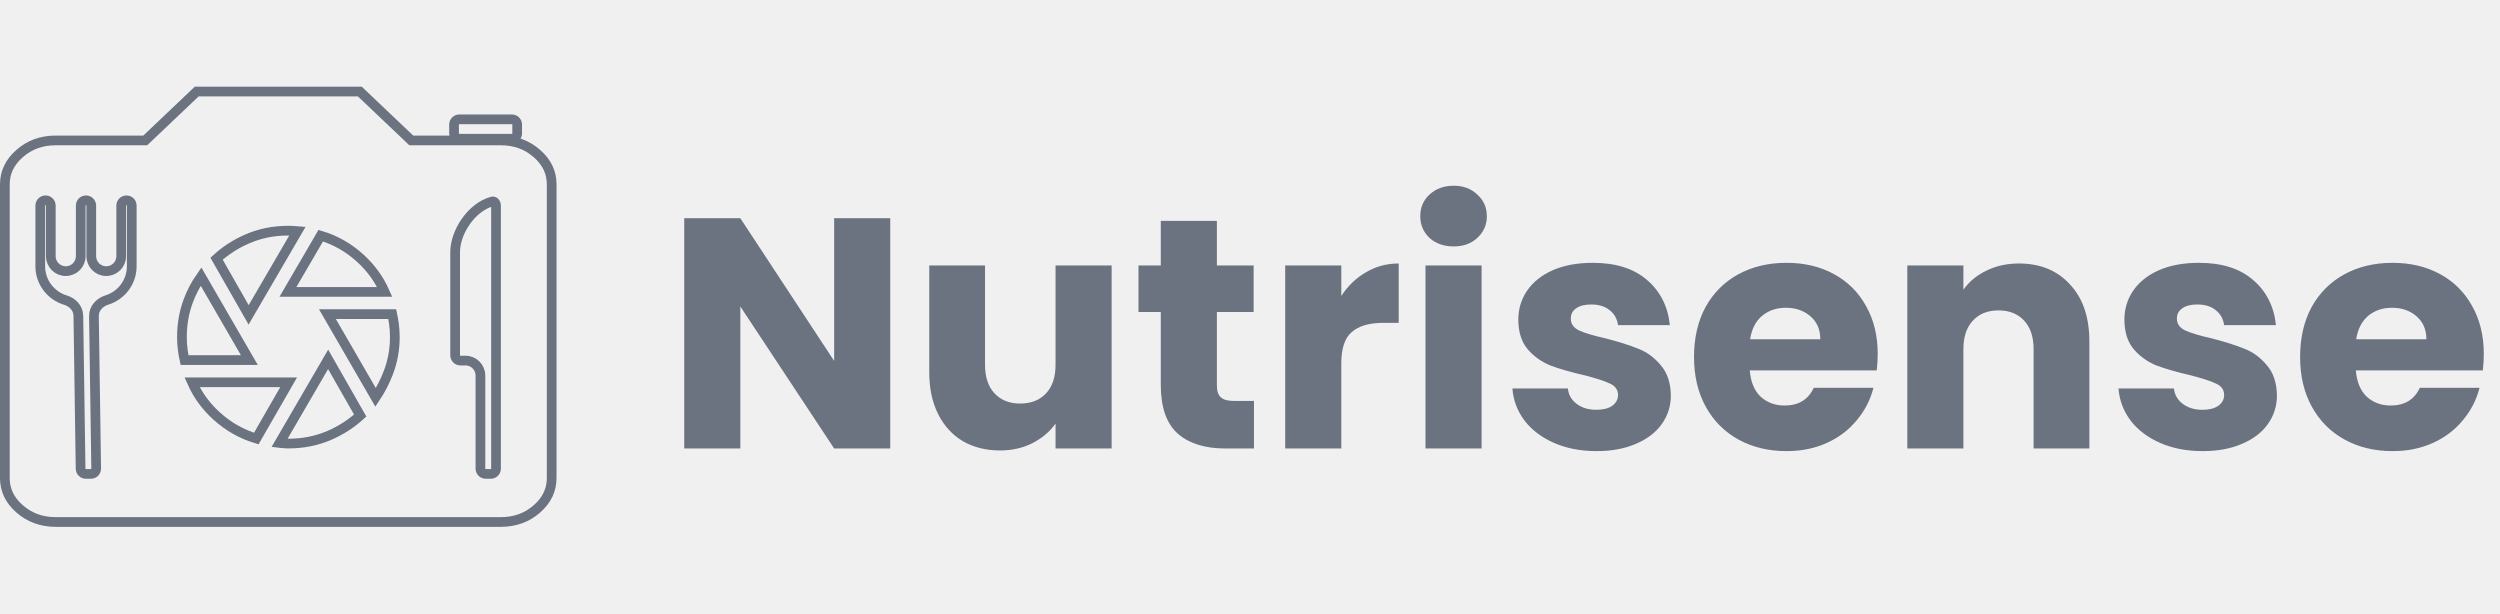
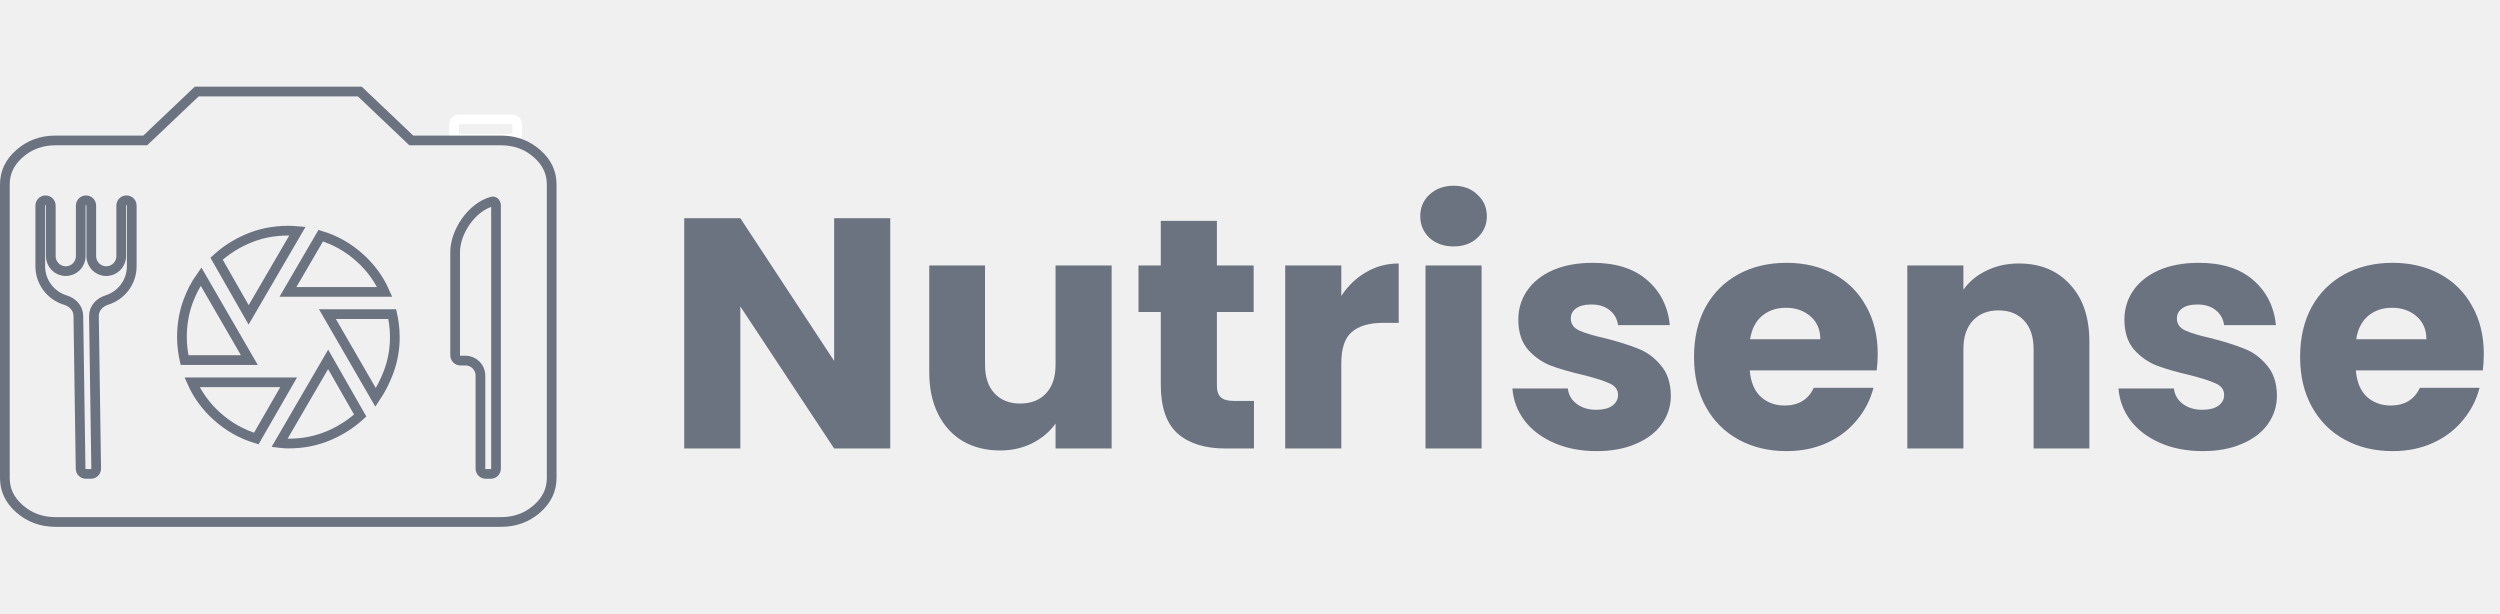
<svg xmlns="http://www.w3.org/2000/svg" width="326" height="80" viewBox="0 0 326 80" fill="none">
-   <rect x="59.208" y="15.56" width="8.232" height="2.533" rx="0.686" stroke="#6B7280" stroke-width="1.266" />
+   <rect x="59.208" y="15.56" width="8.232" height="2.533" rx="0.686" stroke="#ffffff" stroke-width="1.266" />
  <path d="M0.633 62.322V62.322V24.056C0.633 22.5 1.254 21.167 2.552 20.026C3.852 18.884 5.408 18.31 7.257 18.312H7.257H18.687H18.94L19.123 18.138L25.653 11.934H46.919L53.449 18.138L53.632 18.312H53.885H65.315C67.166 18.312 68.724 18.887 70.024 20.029C71.322 21.17 71.941 22.502 71.939 24.055V24.056V62.322C71.939 63.877 71.319 65.211 70.021 66.352C68.72 67.494 67.164 68.068 65.316 68.066H65.315H7.257C5.406 68.066 3.848 67.491 2.548 66.348C1.25 65.208 0.631 63.876 0.633 62.322Z" stroke="#6B7280" stroke-width="1.266" />
  <path d="M23.724 43.959V43.959C23.724 42.311 23.991 40.764 24.52 39.313C24.945 38.15 25.51 37.068 26.214 36.067L32.516 46.954H24.065C23.977 46.549 23.903 46.138 23.844 45.721C23.763 45.147 23.723 44.559 23.724 43.959ZM46.959 33.651C48.359 34.92 49.426 36.39 50.167 38.064H37.547L41.824 30.731C43.738 31.307 45.448 32.279 46.959 33.651ZM38.637 30.13C38.687 30.134 38.736 30.139 38.784 30.143L32.422 41.058L28.241 33.734C29.409 32.665 30.745 31.803 32.252 31.15C33.897 30.437 35.679 30.077 37.605 30.077C37.896 30.077 38.239 30.094 38.637 30.13ZM51.486 43.958V43.959C51.486 45.576 51.203 47.12 50.639 48.594C50.189 49.769 49.636 50.845 48.982 51.826L42.695 40.963H51.146C51.234 41.368 51.308 41.779 51.366 42.196C51.447 42.771 51.487 43.358 51.486 43.958ZM28.268 54.265C26.86 52.995 25.787 51.526 25.044 49.853H37.636L33.42 57.185C31.506 56.609 29.79 55.637 28.268 54.265ZM37.605 57.84C37.271 57.84 36.928 57.817 36.579 57.772C36.536 57.767 36.493 57.761 36.451 57.756L42.789 46.86L46.969 54.183C45.801 55.252 44.466 56.114 42.959 56.767C41.313 57.48 39.531 57.84 37.605 57.84Z" stroke="#6B7280" stroke-width="1.266" />
  <path d="M11.902 26.805V33.403C11.902 34.481 12.776 35.355 13.855 35.355C14.933 35.355 15.807 34.481 15.807 33.403V26.805C15.807 26.426 16.115 26.119 16.494 26.119C16.873 26.119 17.18 26.426 17.18 26.805V34.722C17.18 36.798 15.807 38.547 13.914 39.13C13.06 39.394 12.235 40.16 12.25 41.228L12.542 61.102C12.548 61.485 12.239 61.798 11.856 61.798H11.197C10.821 61.798 10.516 61.497 10.51 61.122L10.217 41.173C10.202 40.128 9.388 39.392 8.548 39.14C6.639 38.566 5.251 36.809 5.251 34.722V26.805C5.251 26.426 5.559 26.119 5.938 26.119C6.317 26.119 6.624 26.426 6.624 26.805V33.403C6.624 34.481 7.498 35.355 8.577 35.355C9.655 35.355 10.529 34.481 10.529 33.403V26.805C10.529 26.426 10.837 26.119 11.216 26.119C11.595 26.119 11.902 26.426 11.902 26.805Z" stroke="#6B7280" stroke-width="1.266" />
  <path d="M59.35 46.334V32.875C59.35 31.604 59.863 30.132 60.75 28.873C61.636 27.614 62.847 26.637 64.177 26.274C64.299 26.241 64.405 26.27 64.498 26.355C64.6 26.45 64.681 26.611 64.681 26.805V61.112C64.681 61.491 64.374 61.798 63.995 61.798H63.335C62.956 61.798 62.649 61.491 62.649 61.112V48.973C62.649 47.894 61.775 47.02 60.696 47.02H60.036C59.657 47.02 59.35 46.713 59.35 46.334Z" stroke="#6B7280" stroke-width="1.266" />
  <path d="M116.087 58.483H108.773L96.539 39.962V58.483H89.224V28.455H96.539L108.773 47.062V28.455H116.087V58.483ZM144.958 34.615V58.483H137.644V55.232C136.902 56.287 135.89 57.143 134.607 57.799C133.352 58.426 131.955 58.74 130.415 58.74C128.59 58.74 126.979 58.341 125.581 57.542C124.184 56.715 123.1 55.532 122.33 53.992C121.56 52.452 121.175 50.641 121.175 48.559V34.615H128.447V47.575C128.447 49.172 128.861 50.413 129.688 51.297C130.515 52.181 131.627 52.623 133.024 52.623C134.45 52.623 135.576 52.181 136.403 51.297C137.23 50.413 137.644 49.172 137.644 47.575V34.615H144.958ZM163.516 52.281V58.483H159.794C157.142 58.483 155.075 57.842 153.592 56.558C152.109 55.246 151.367 53.122 151.367 50.185V40.689H148.459V34.615H151.367V28.797H158.682V34.615H163.473V40.689H158.682V50.27C158.682 50.983 158.853 51.496 159.195 51.81C159.537 52.124 160.108 52.281 160.906 52.281H163.516ZM174.905 38.593C175.76 37.281 176.829 36.254 178.113 35.513C179.396 34.743 180.822 34.358 182.39 34.358V42.1H180.38C178.555 42.1 177.186 42.499 176.273 43.298C175.361 44.068 174.905 45.437 174.905 47.404V58.483H167.59V34.615H174.905V38.593ZM189.565 32.134C188.282 32.134 187.227 31.763 186.4 31.021C185.601 30.252 185.202 29.31 185.202 28.198C185.202 27.058 185.601 26.116 186.4 25.375C187.227 24.605 188.282 24.22 189.565 24.22C190.82 24.22 191.846 24.605 192.645 25.375C193.472 26.116 193.885 27.058 193.885 28.198C193.885 29.31 193.472 30.252 192.645 31.021C191.846 31.763 190.82 32.134 189.565 32.134ZM193.201 34.615V58.483H185.886V34.615H193.201ZM208.212 58.825C206.13 58.825 204.276 58.469 202.651 57.756C201.025 57.043 199.742 56.074 198.801 54.847C197.86 53.593 197.333 52.195 197.218 50.655H204.448C204.533 51.482 204.918 52.152 205.602 52.666C206.287 53.179 207.128 53.436 208.126 53.436C209.039 53.436 209.737 53.265 210.222 52.922C210.735 52.552 210.992 52.081 210.992 51.511C210.992 50.826 210.636 50.327 209.923 50.014C209.21 49.672 208.055 49.301 206.458 48.901C204.747 48.502 203.321 48.089 202.18 47.661C201.04 47.205 200.056 46.506 199.229 45.565C198.402 44.596 197.988 43.298 197.988 41.672C197.988 40.304 198.359 39.063 199.101 37.951C199.871 36.81 200.983 35.912 202.437 35.256C203.92 34.6 205.674 34.272 207.698 34.272C210.693 34.272 213.045 35.014 214.756 36.497C216.496 37.98 217.494 39.947 217.751 42.4H210.992C210.878 41.573 210.507 40.917 209.88 40.432C209.281 39.947 208.483 39.705 207.485 39.705C206.629 39.705 205.973 39.876 205.517 40.218C205.061 40.532 204.832 40.974 204.832 41.544C204.832 42.229 205.189 42.742 205.902 43.084C206.643 43.426 207.784 43.769 209.324 44.111C211.092 44.567 212.532 45.023 213.644 45.48C214.756 45.907 215.726 46.62 216.553 47.618C217.408 48.588 217.85 49.9 217.879 51.554C217.879 52.951 217.48 54.206 216.681 55.318C215.911 56.401 214.785 57.257 213.302 57.884C211.848 58.512 210.151 58.825 208.212 58.825ZM244.854 46.164C244.854 46.848 244.811 47.561 244.725 48.303H228.171C228.285 49.785 228.756 50.926 229.583 51.725C230.438 52.495 231.479 52.88 232.706 52.88C234.531 52.88 235.8 52.11 236.513 50.57H244.298C243.898 52.138 243.171 53.55 242.116 54.804C241.09 56.059 239.792 57.043 238.224 57.756C236.655 58.469 234.901 58.825 232.962 58.825C230.624 58.825 228.542 58.326 226.717 57.328C224.892 56.33 223.466 54.904 222.44 53.051C221.413 51.197 220.9 49.03 220.9 46.549C220.9 44.068 221.399 41.901 222.397 40.047C223.423 38.193 224.849 36.768 226.674 35.77C228.499 34.771 230.595 34.272 232.962 34.272C235.272 34.272 237.325 34.757 239.122 35.727C240.918 36.696 242.316 38.079 243.314 39.876C244.34 41.672 244.854 43.769 244.854 46.164ZM237.368 44.239C237.368 42.984 236.94 41.986 236.085 41.245C235.229 40.503 234.16 40.133 232.877 40.133C231.65 40.133 230.61 40.489 229.754 41.202C228.927 41.915 228.414 42.927 228.214 44.239H237.368ZM263.256 34.358C266.051 34.358 268.275 35.27 269.929 37.096C271.612 38.892 272.453 41.373 272.453 44.538V58.483H265.181V45.522C265.181 43.925 264.768 42.685 263.941 41.801C263.114 40.917 262.001 40.475 260.604 40.475C259.207 40.475 258.095 40.917 257.268 41.801C256.441 42.685 256.027 43.925 256.027 45.522V58.483H248.713V34.615H256.027V37.78C256.769 36.725 257.767 35.898 259.021 35.299C260.276 34.672 261.688 34.358 263.256 34.358ZM287.246 58.825C285.164 58.825 283.31 58.469 281.685 57.756C280.059 57.043 278.776 56.074 277.835 54.847C276.894 53.593 276.367 52.195 276.252 50.655H283.481C283.567 51.482 283.952 52.152 284.636 52.666C285.321 53.179 286.162 53.436 287.16 53.436C288.073 53.436 288.771 53.265 289.256 52.922C289.769 52.552 290.026 52.081 290.026 51.511C290.026 50.826 289.67 50.327 288.957 50.014C288.244 49.672 287.089 49.301 285.492 48.901C283.781 48.502 282.355 48.089 281.214 47.661C280.074 47.205 279.09 46.506 278.263 45.565C277.436 44.596 277.022 43.298 277.022 41.672C277.022 40.304 277.393 39.063 278.135 37.951C278.905 36.81 280.017 35.912 281.471 35.256C282.954 34.6 284.708 34.272 286.732 34.272C289.727 34.272 292.079 35.014 293.79 36.497C295.53 37.98 296.528 39.947 296.785 42.4H290.026C289.912 41.573 289.541 40.917 288.914 40.432C288.315 39.947 287.517 39.705 286.519 39.705C285.663 39.705 285.007 39.876 284.551 40.218C284.095 40.532 283.866 40.974 283.866 41.544C283.866 42.229 284.223 42.742 284.936 43.084C285.677 43.426 286.818 43.769 288.358 44.111C290.126 44.567 291.566 45.023 292.678 45.48C293.79 45.907 294.76 46.62 295.587 47.618C296.442 48.588 296.884 49.9 296.913 51.554C296.913 52.951 296.514 54.206 295.715 55.318C294.945 56.401 293.819 57.257 292.336 57.884C290.882 58.512 289.185 58.825 287.246 58.825ZM323.888 46.164C323.888 46.848 323.845 47.561 323.759 48.303H307.205C307.319 49.785 307.79 50.926 308.617 51.725C309.472 52.495 310.513 52.88 311.74 52.88C313.565 52.88 314.834 52.11 315.547 50.57H323.332C322.932 52.138 322.205 53.55 321.15 54.804C320.124 56.059 318.826 57.043 317.258 57.756C315.689 58.469 313.935 58.825 311.996 58.825C309.658 58.825 307.576 58.326 305.751 57.328C303.926 56.33 302.5 54.904 301.473 53.051C300.447 51.197 299.934 49.03 299.934 46.549C299.934 44.068 300.433 41.901 301.431 40.047C302.457 38.193 303.883 36.768 305.708 35.77C307.533 34.771 309.629 34.272 311.996 34.272C314.306 34.272 316.359 34.757 318.156 35.727C319.952 36.696 321.35 38.079 322.348 39.876C323.374 41.672 323.888 43.769 323.888 46.164ZM316.402 44.239C316.402 42.984 315.974 41.986 315.119 41.245C314.263 40.503 313.194 40.133 311.911 40.133C310.684 40.133 309.644 40.489 308.788 41.202C307.961 41.915 307.448 42.927 307.248 44.239H316.402Z" fill="#6B7280" />
</svg>
